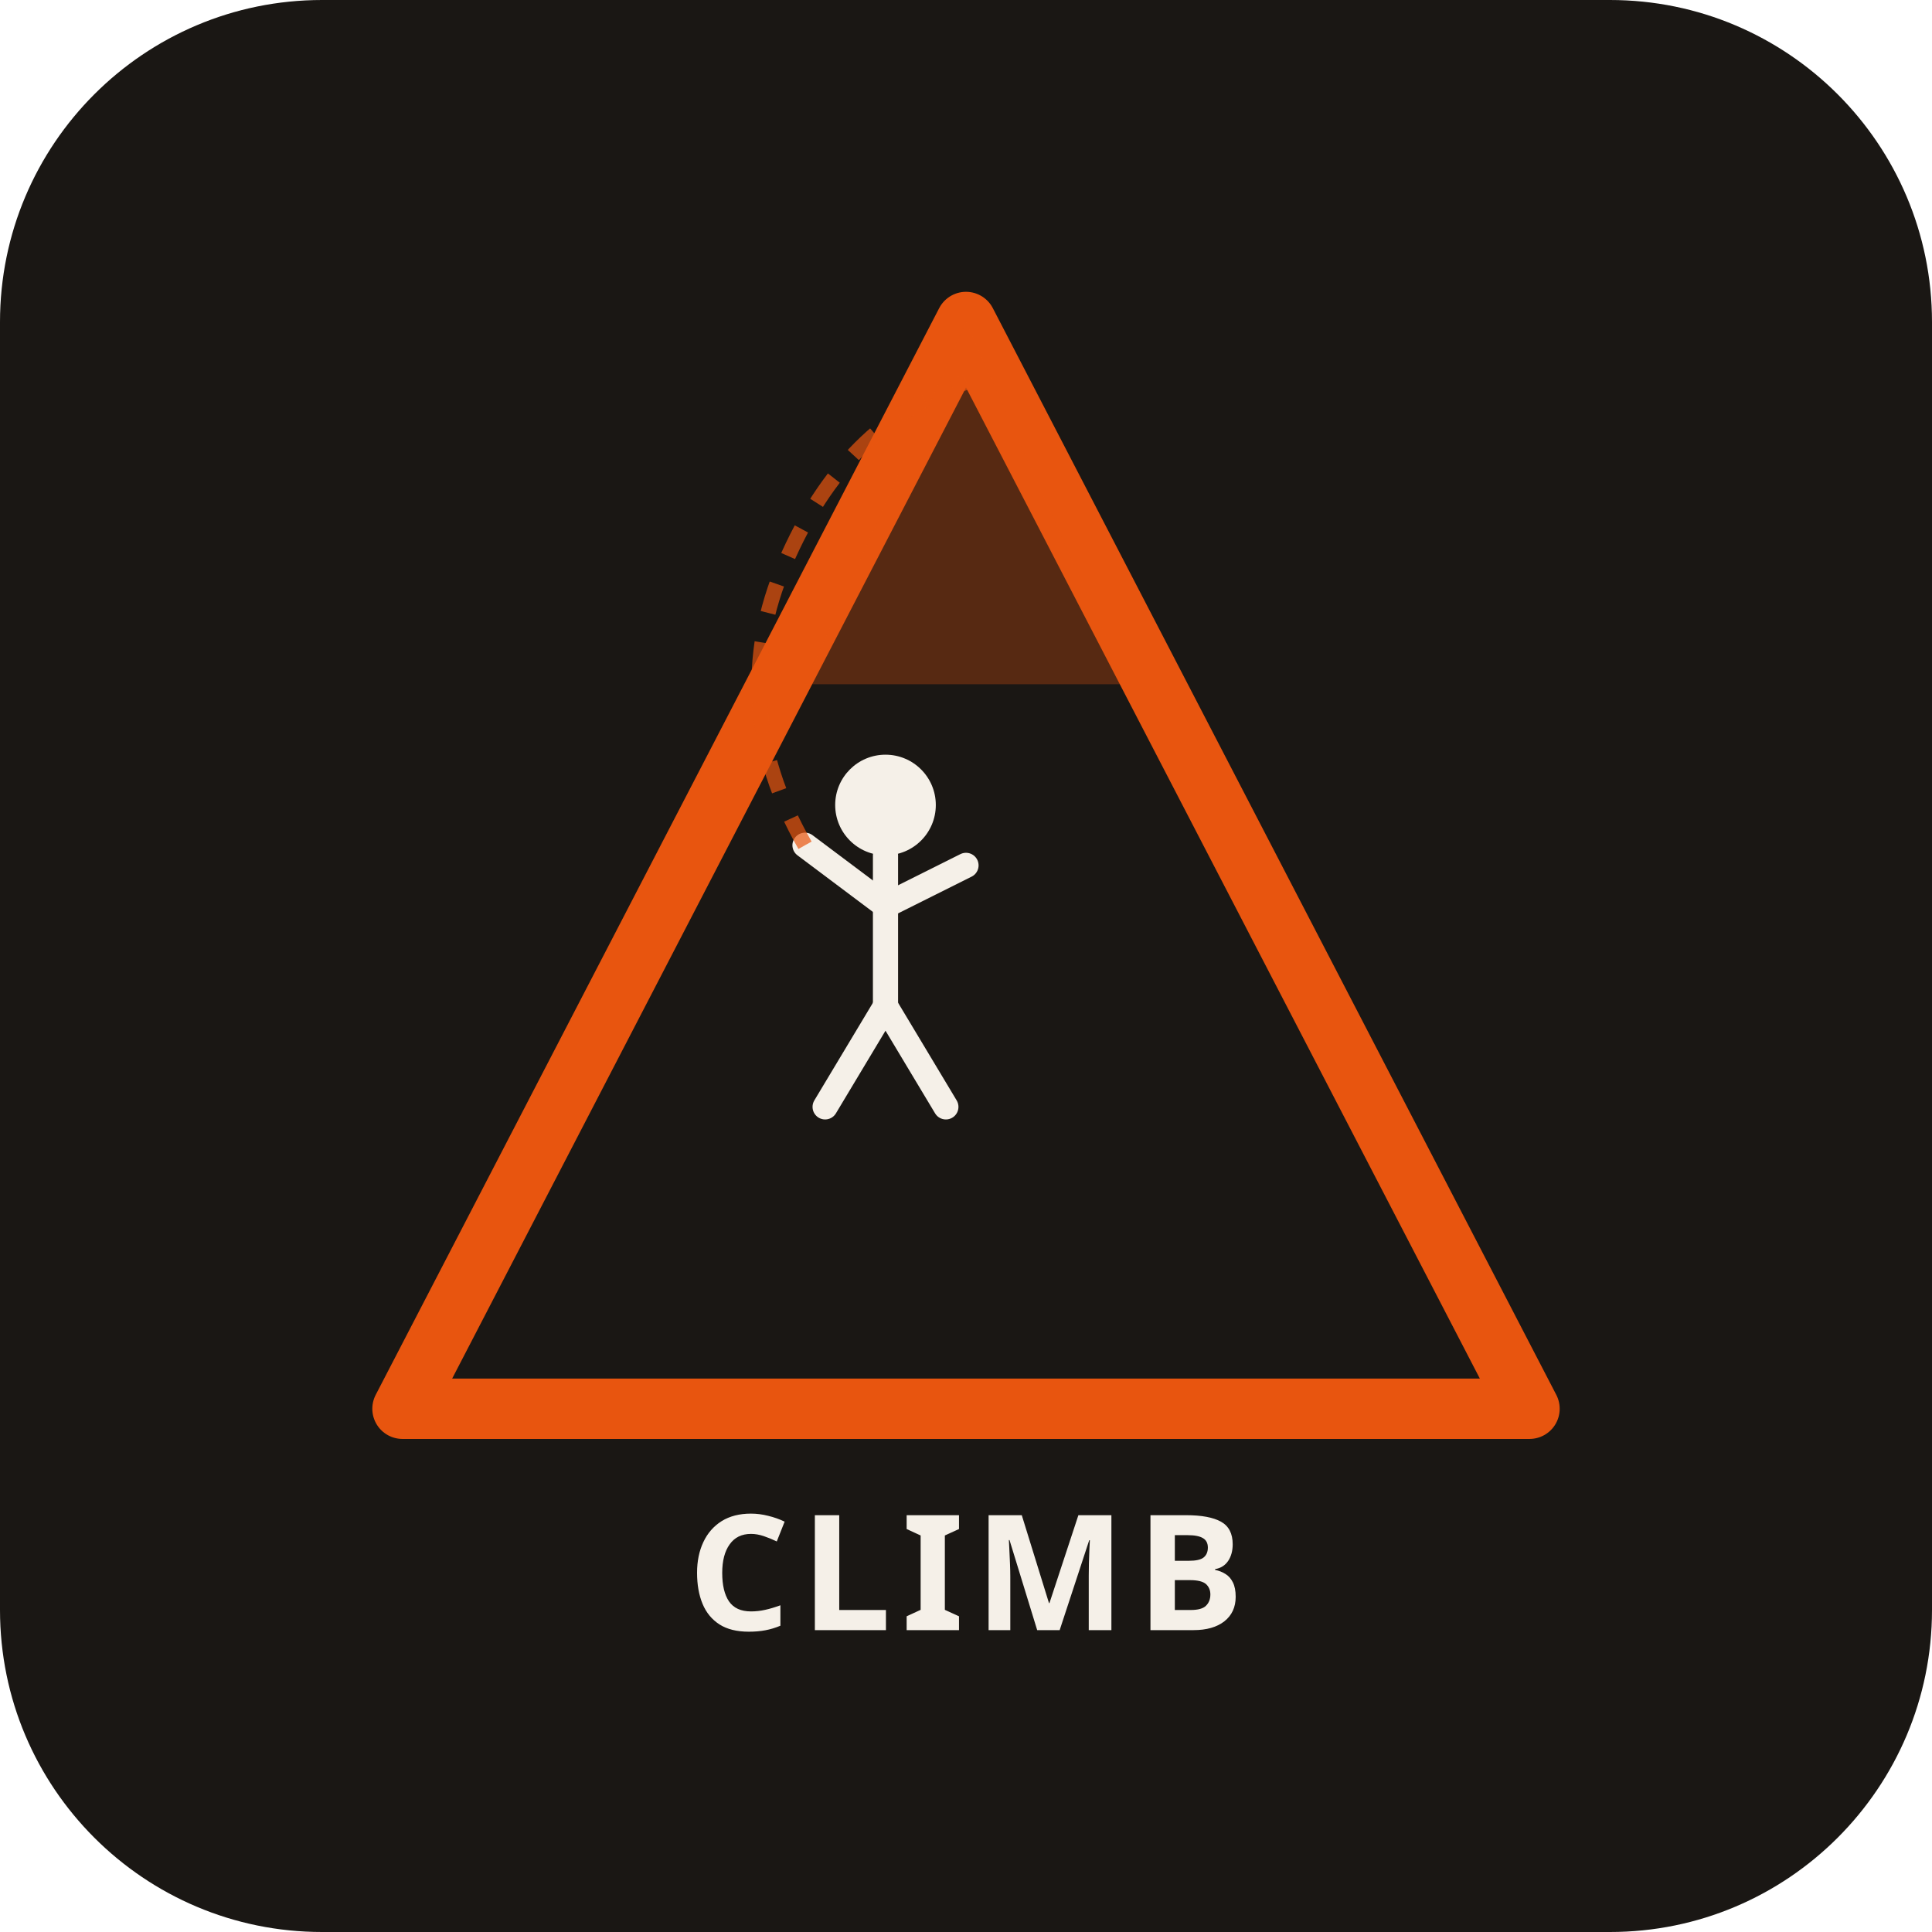
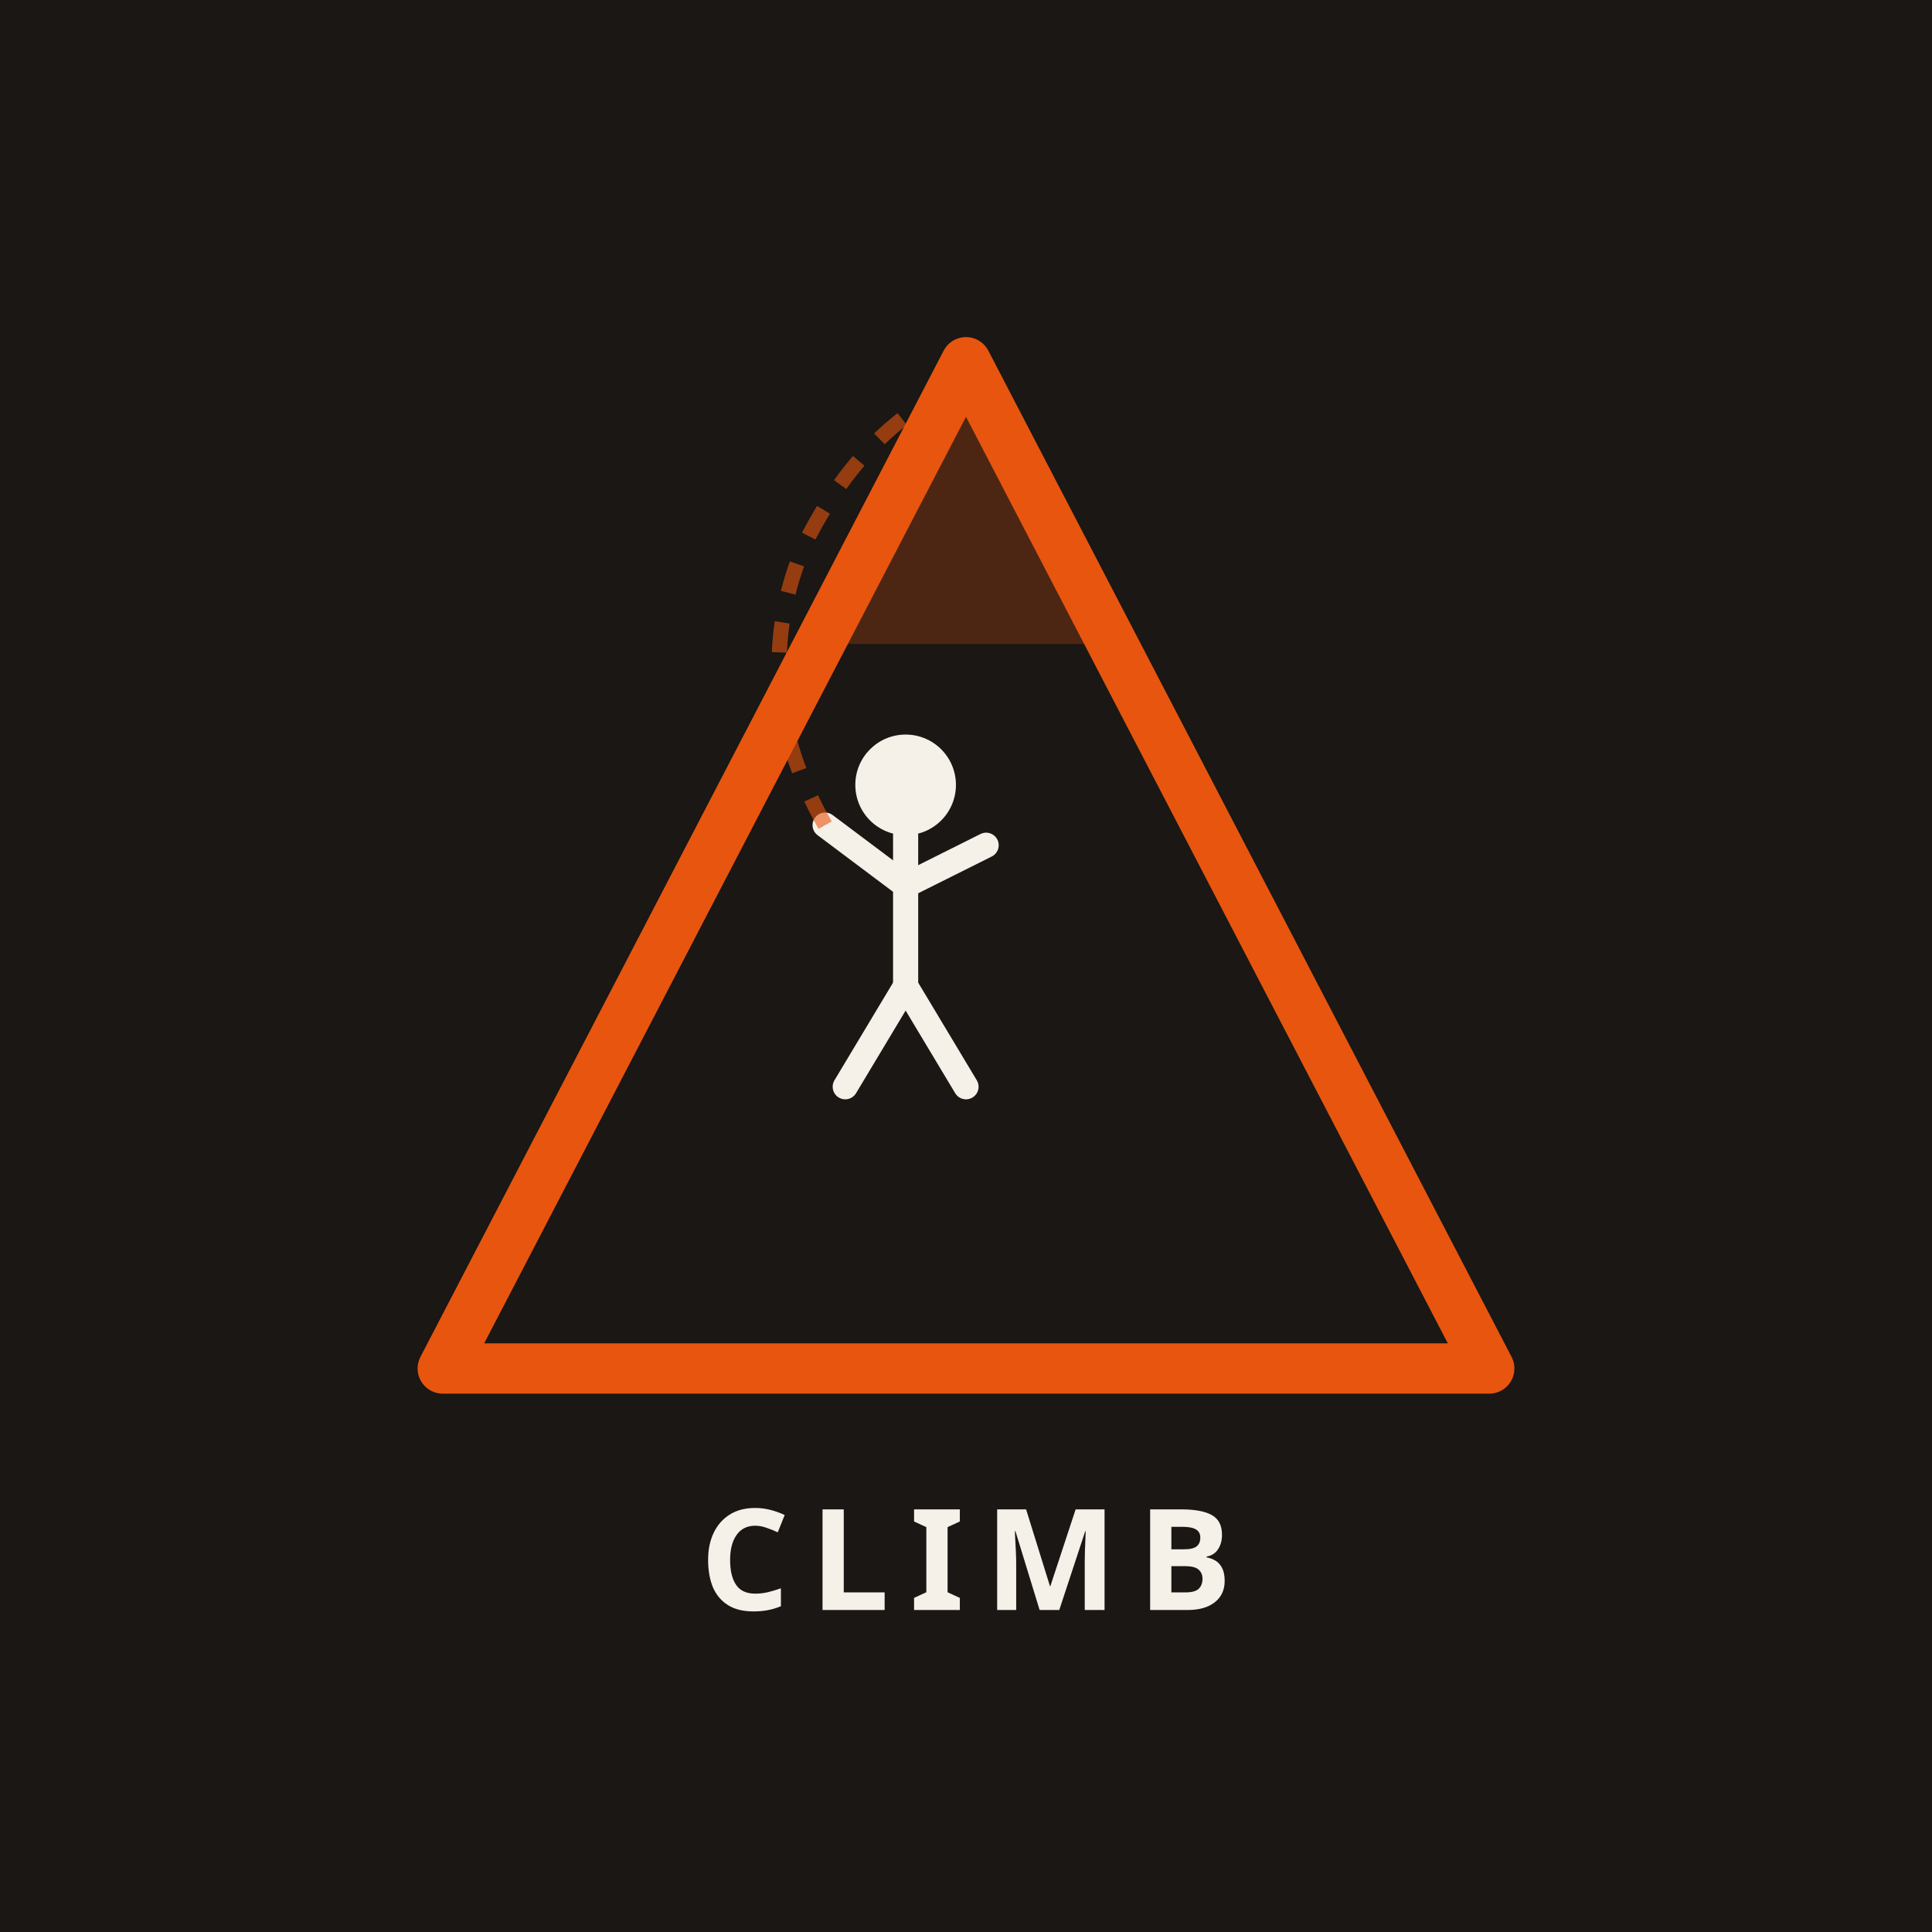
<svg xmlns="http://www.w3.org/2000/svg" width="192" height="192" viewBox="0 0 192 192">
-   <rect width="192" height="192" rx="32" fill="#1a1714" />
-   <polygon points="96,32 152,140 40,140" fill="none" stroke="#e8550f" stroke-width="6" stroke-linejoin="round" />
-   <polygon points="96,32 112,68 80,68" fill="#e8550f" opacity="0.3" />
-   <circle cx="88" cy="80" r="5" fill="#f5f0e8" />
-   <line x1="88" y1="85" x2="88" y2="100" stroke="#f5f0e8" stroke-width="2.5" stroke-linecap="round" />
-   <line x1="88" y1="90" x2="80" y2="84" stroke="#f5f0e8" stroke-width="2.5" stroke-linecap="round" />
-   <line x1="88" y1="90" x2="96" y2="86" stroke="#f5f0e8" stroke-width="2.5" stroke-linecap="round" />
-   <line x1="88" y1="100" x2="82" y2="110" stroke="#f5f0e8" stroke-width="2.5" stroke-linecap="round" />
-   <line x1="88" y1="100" x2="94" y2="110" stroke="#f5f0e8" stroke-width="2.5" stroke-linecap="round" />
-   <path d="M80,84 Q72,70 78,56 Q84,42 96,38" fill="none" stroke="#e8550f" stroke-width="1.5" stroke-dasharray="3,3" opacity="0.7" />
-   <text x="96" y="162" text-anchor="middle" font-family="system-ui, sans-serif" font-weight="700" font-size="16" fill="#f5f0e8" letter-spacing="1">CLIMB</text>
+   <rect width="192" height="192" fill="#1a1714" />
+   <polygon points="96,36 148,136 44,136" fill="none" stroke="#e8550f" stroke-width="5" stroke-linejoin="round" />
+   <polygon points="96,36 110,64 82,64" fill="#e8550f" opacity="0.25" />
+   <circle cx="90" cy="78" r="5" fill="#f5f0e8" />
+   <line x1="90" y1="83" x2="90" y2="98" stroke="#f5f0e8" stroke-width="2.5" stroke-linecap="round" />
+   <line x1="90" y1="88" x2="82" y2="82" stroke="#f5f0e8" stroke-width="2.5" stroke-linecap="round" />
+   <line x1="90" y1="88" x2="98" y2="84" stroke="#f5f0e8" stroke-width="2.5" stroke-linecap="round" />
+   <line x1="90" y1="98" x2="84" y2="108" stroke="#f5f0e8" stroke-width="2.5" stroke-linecap="round" />
+   <line x1="90" y1="98" x2="96" y2="108" stroke="#f5f0e8" stroke-width="2.5" stroke-linecap="round" />
+   <path d="M82,82 Q74,68 80,54 Q86,42 96,38" fill="none" stroke="#e8550f" stroke-width="1.5" stroke-dasharray="3,3" opacity="0.6" />
+   <text x="96" y="160" text-anchor="middle" font-family="system-ui, sans-serif" font-weight="700" font-size="14" fill="#f5f0e8" letter-spacing="2">CLIMB</text>
</svg>
